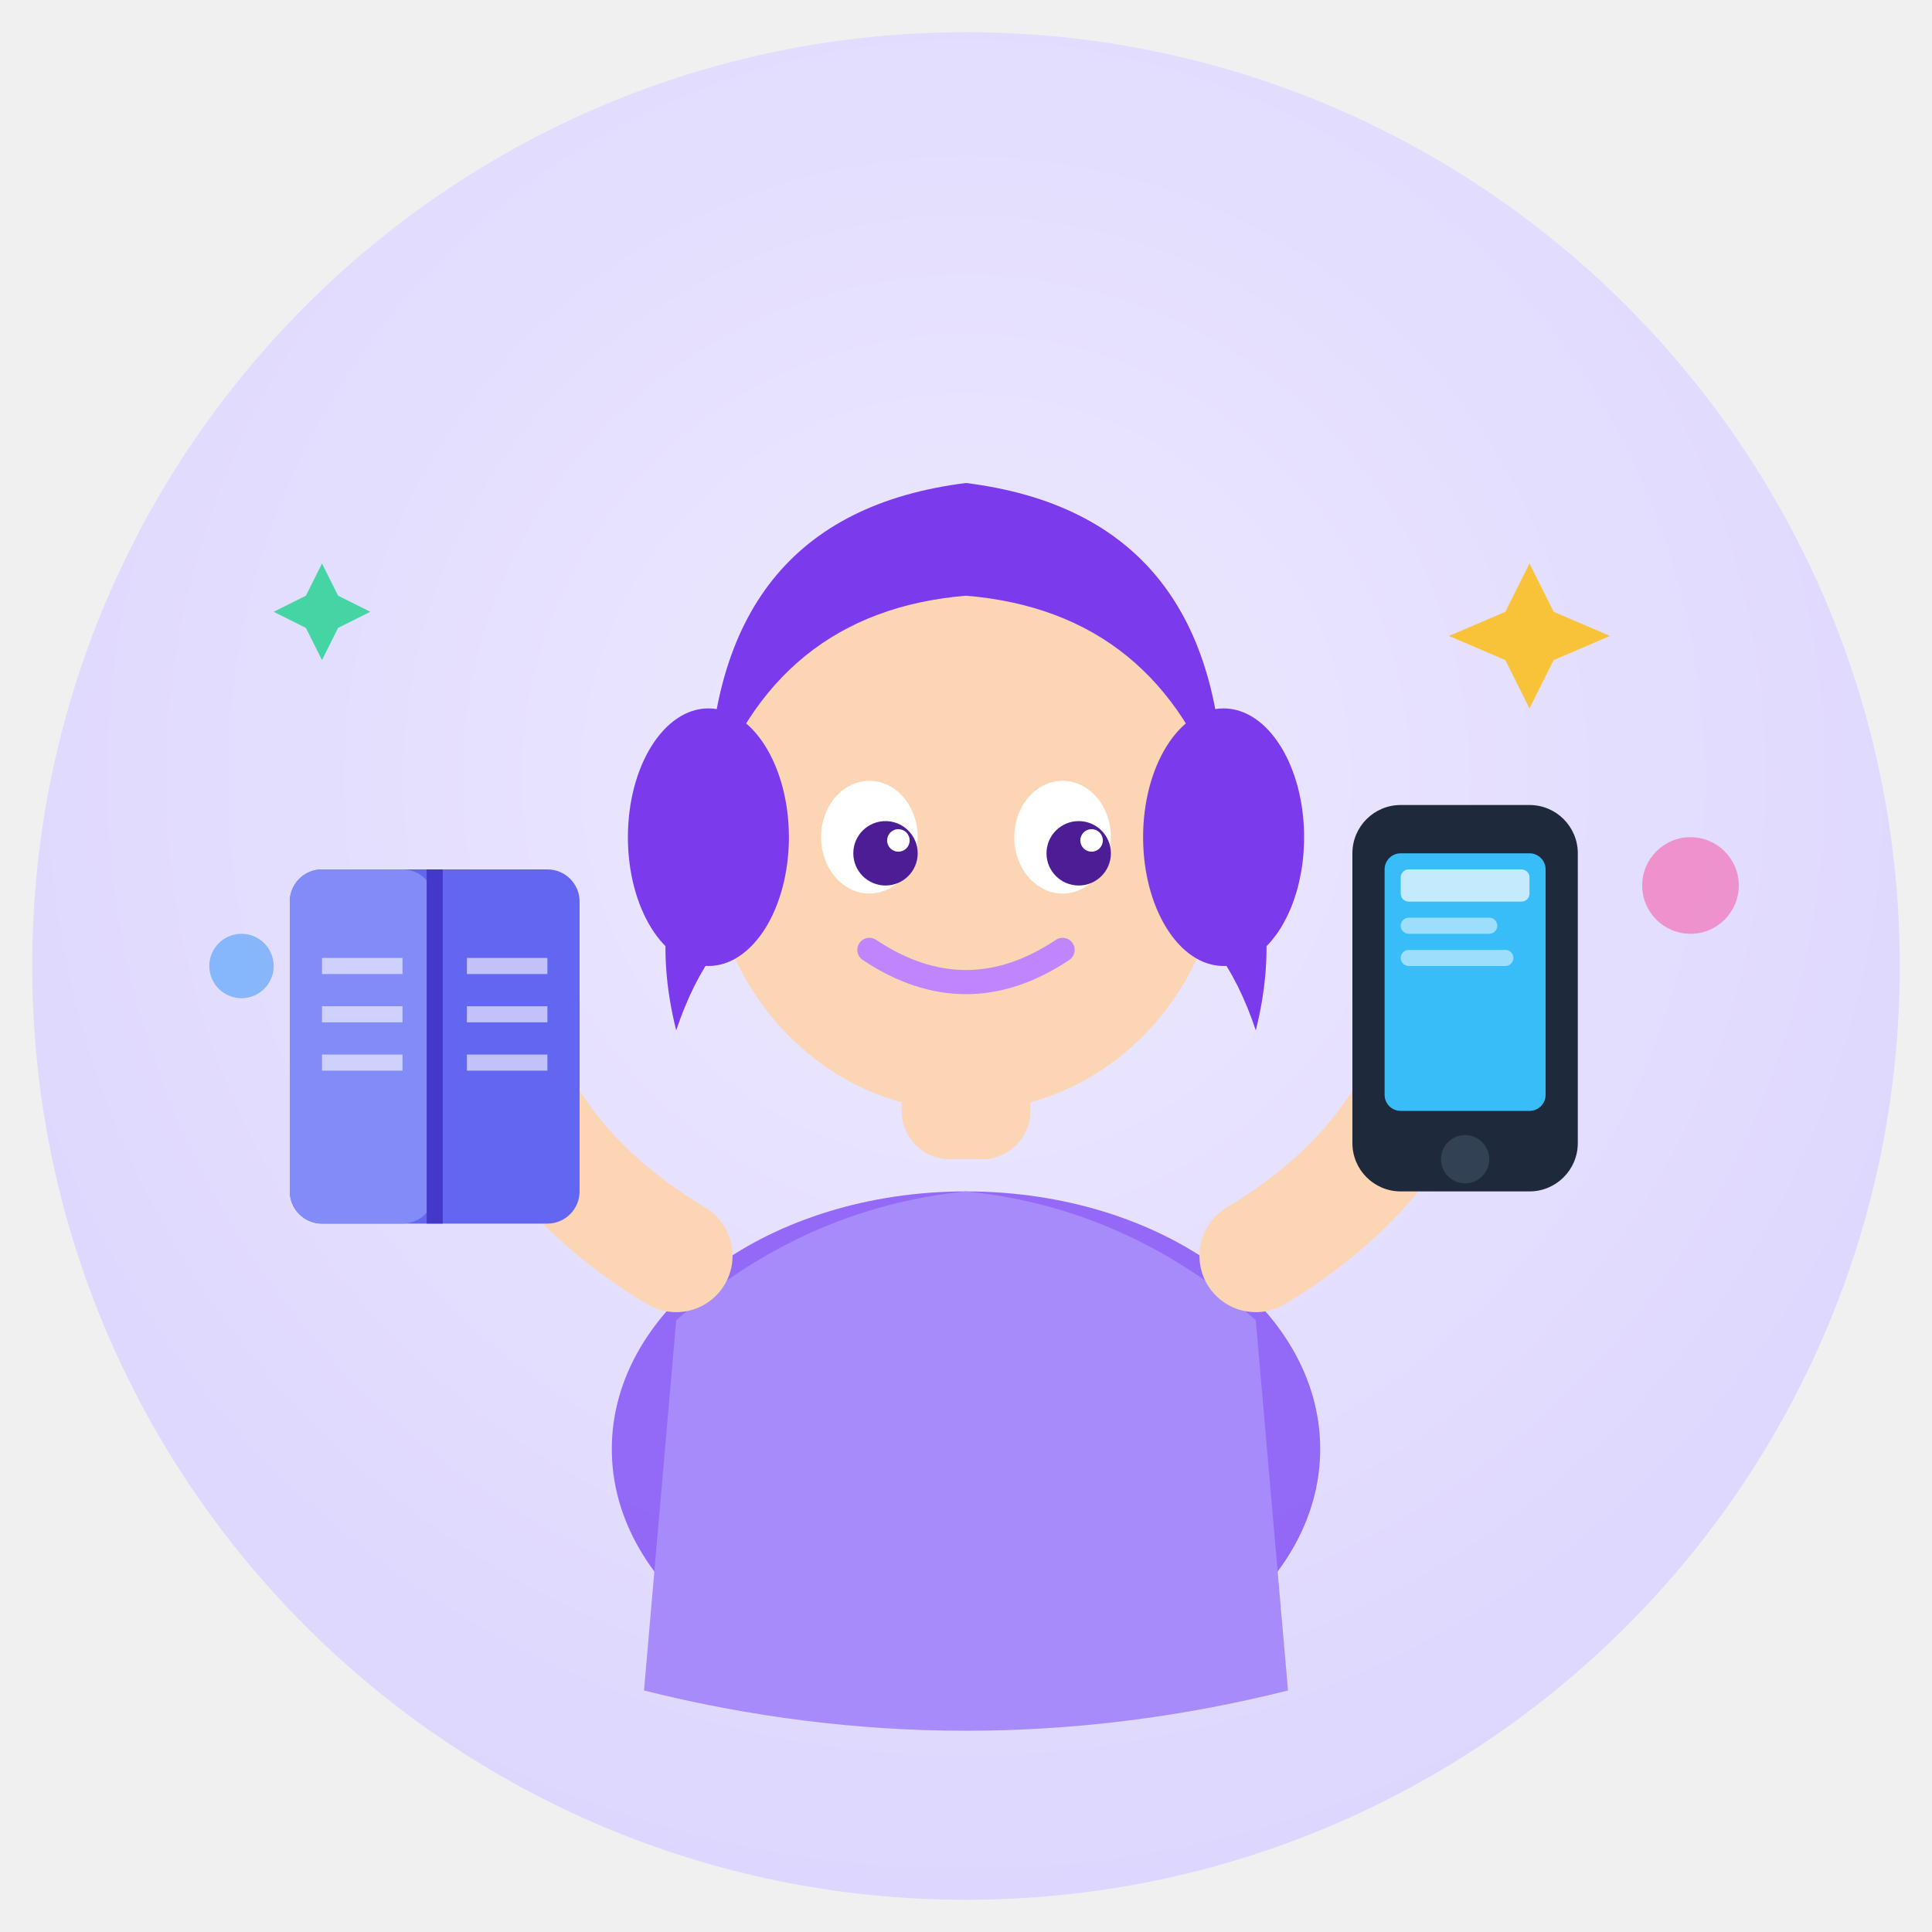
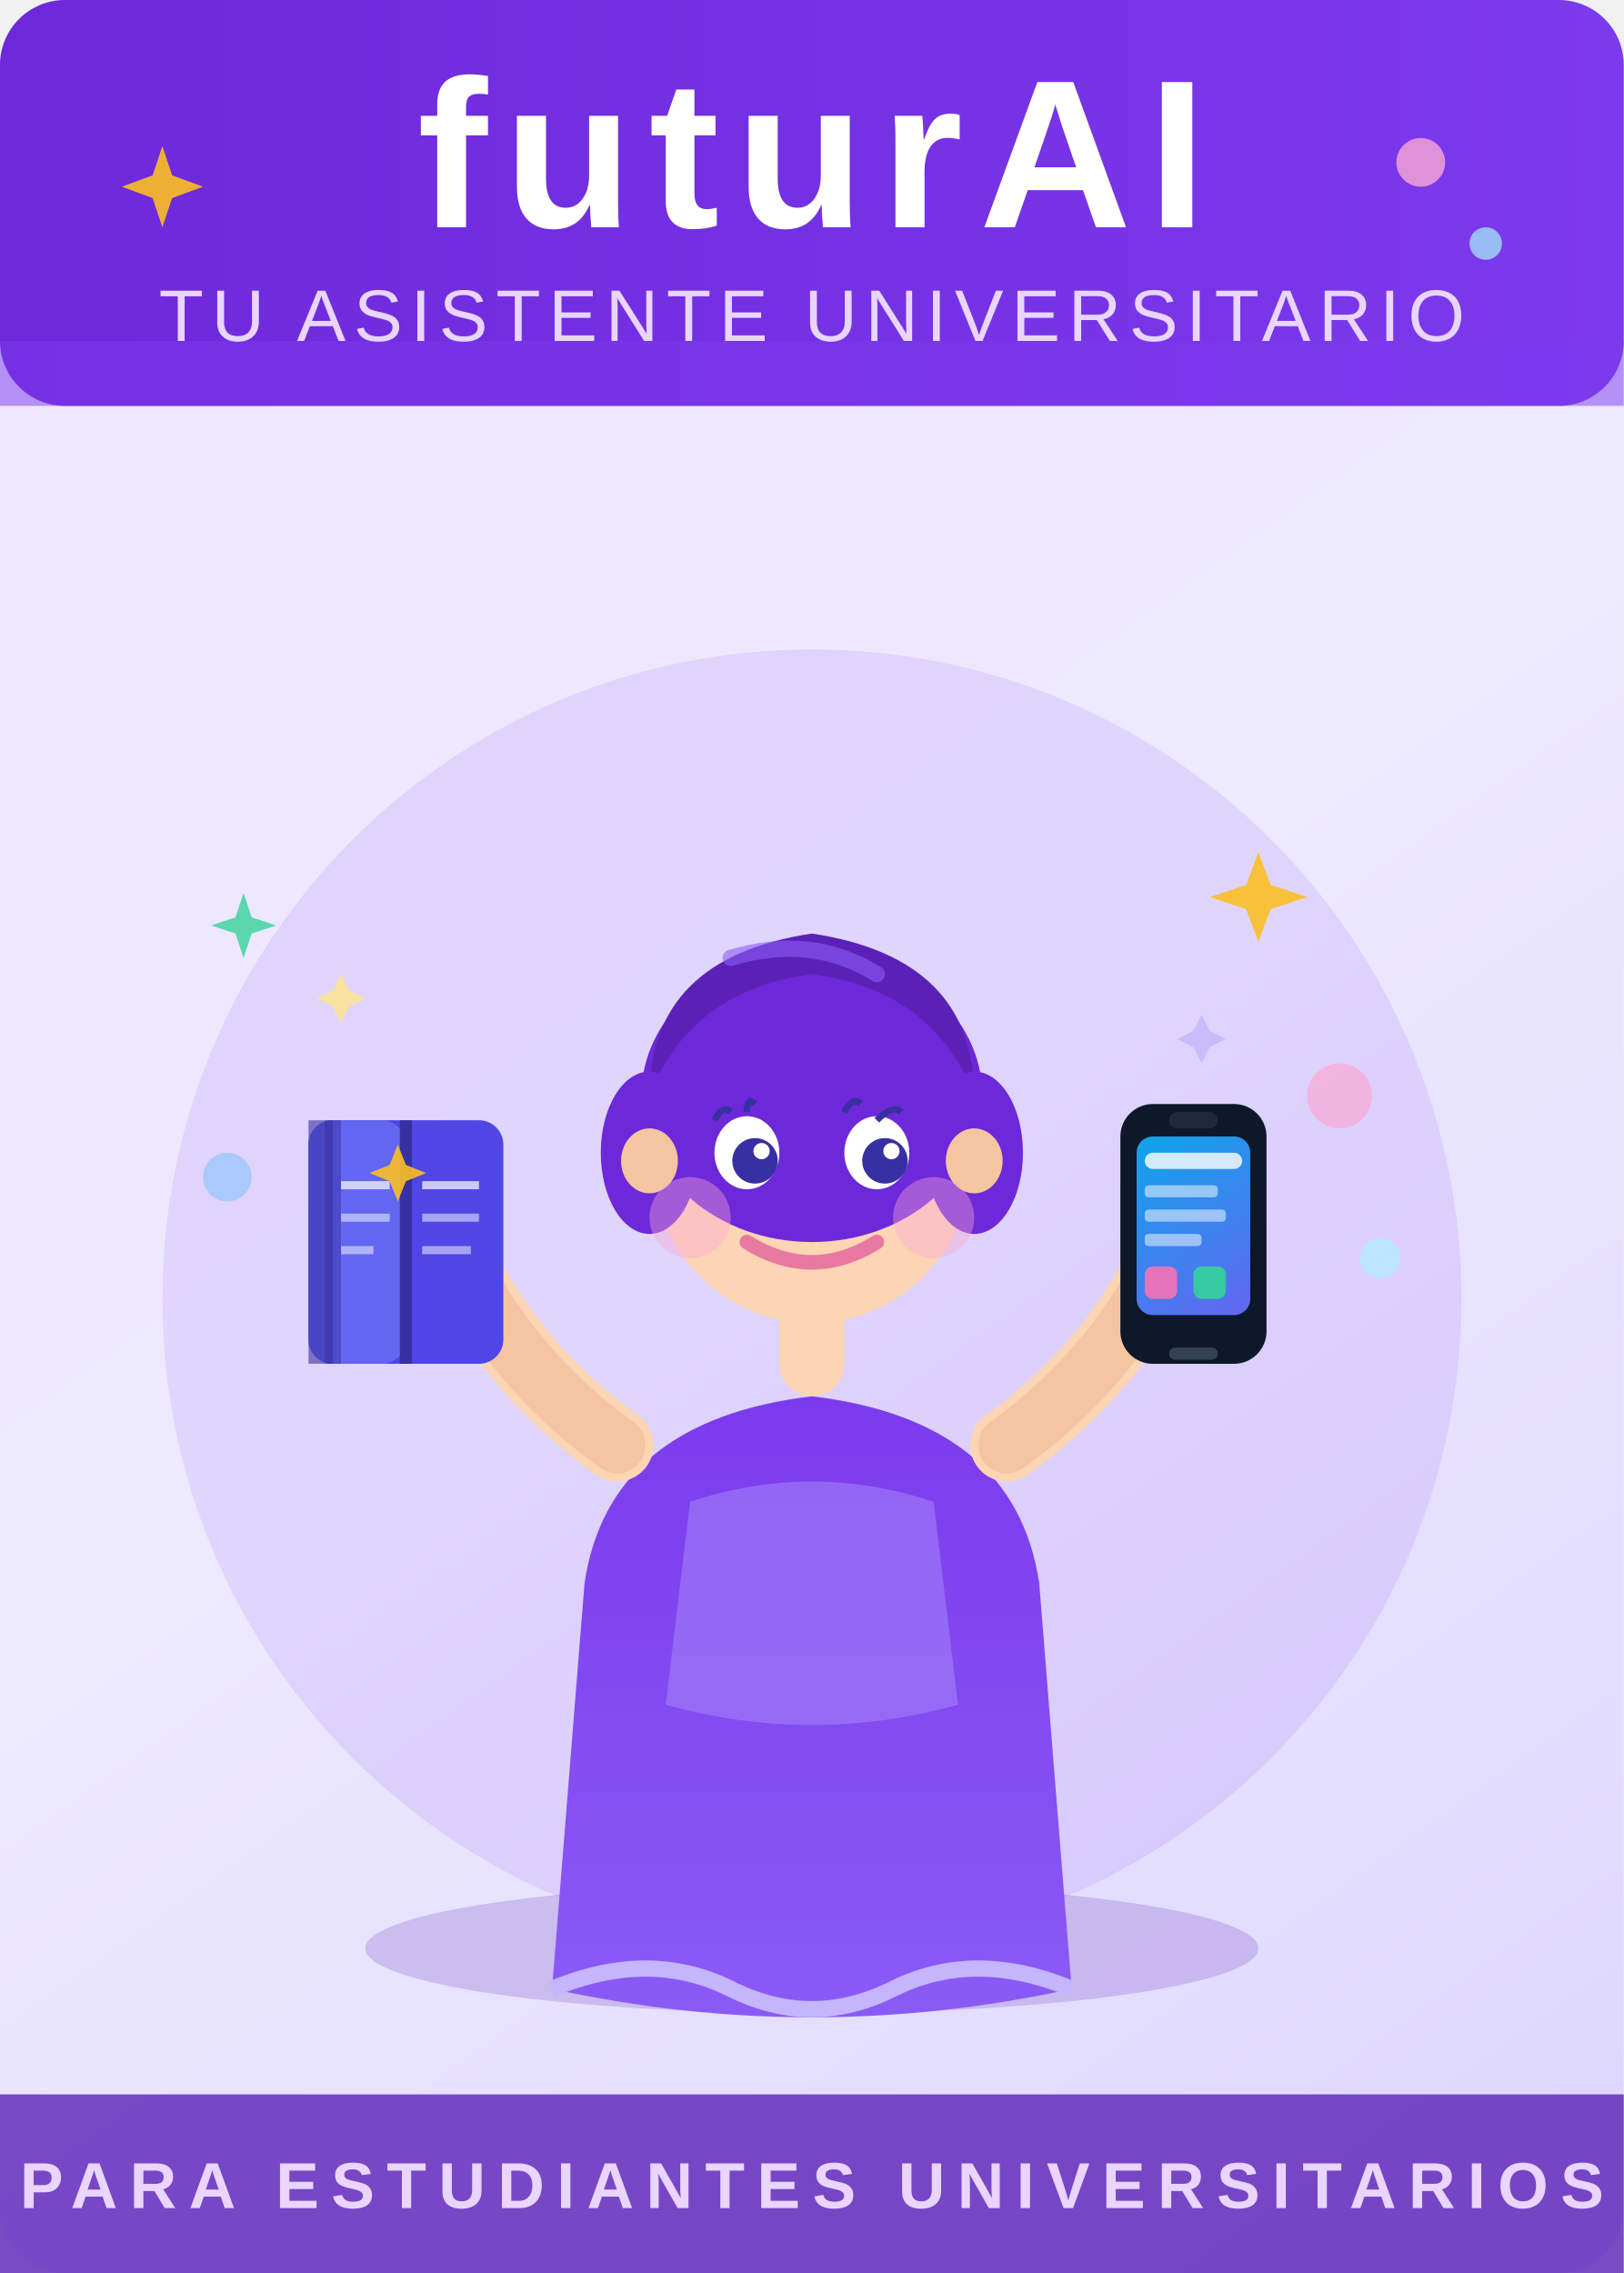
- <svg xmlns="http://www.w3.org/2000/svg" viewBox="0 0 120 120" fill="none">
-   <circle cx="60" cy="60" r="58" fill="url(#bg)" />
-   <ellipse cx="60" cy="90" rx="22" ry="16" fill="#8b5cf6" opacity="0.9" />
-   <path d="M42 82 Q50 75 60 74 Q70 75 78 82 L80 105 Q60 110 40 105 Z" fill="#a78bfa" />
-   <rect x="56" y="62" width="8" height="10" rx="3" fill="#fcd5b4" />
-   <ellipse cx="60" cy="52" rx="16" ry="17" fill="#fcd5b4" />
-   <path d="M44 50 Q44 32 60 30 Q76 32 76 50 Q72 38 60 37 Q48 38 44 50 Z" fill="#7c3aed" />
-   <path d="M44 50 Q40 56 42 64 Q44 58 48 56 Z" fill="#7c3aed" />
-   <path d="M76 50 Q80 56 78 64 Q76 58 72 56 Z" fill="#7c3aed" />
-   <ellipse cx="44" cy="52" rx="5" ry="8" fill="#7c3aed" />
-   <ellipse cx="76" cy="52" rx="5" ry="8" fill="#7c3aed" />
-   <ellipse cx="54" cy="52" rx="3" ry="3.5" fill="white" />
-   <ellipse cx="66" cy="52" rx="3" ry="3.5" fill="white" />
-   <circle cx="55" cy="53" r="2" fill="#4c1d95" />
-   <circle cx="67" cy="53" r="2" fill="#4c1d95" />
-   <circle cx="55.8" cy="52.2" r="0.7" fill="white" />
-   <circle cx="67.8" cy="52.2" r="0.7" fill="white" />
-   <path d="M54 59 Q60 63 66 59" stroke="#c084fc" stroke-width="1.5" stroke-linecap="round" fill="none" />
-   <path d="M42 78 Q32 72 30 62" stroke="#fcd5b4" stroke-width="7" stroke-linecap="round" fill="none" />
-   <rect x="18" y="54" width="18" height="22" rx="2" fill="#6366f1" />
-   <rect x="18" y="54" width="9" height="22" rx="2" fill="#818cf8" />
-   <line x1="27" y1="54" x2="27" y2="76" stroke="#4338ca" stroke-width="1" />
-   <line x1="20" y1="60" x2="25" y2="60" stroke="white" stroke-width="1" opacity="0.6" />
-   <line x1="20" y1="63" x2="25" y2="63" stroke="white" stroke-width="1" opacity="0.6" />
-   <line x1="20" y1="66" x2="25" y2="66" stroke="white" stroke-width="1" opacity="0.6" />
-   <line x1="29" y1="60" x2="34" y2="60" stroke="white" stroke-width="1" opacity="0.6" />
-   <line x1="29" y1="63" x2="34" y2="63" stroke="white" stroke-width="1" opacity="0.6" />
-   <line x1="29" y1="66" x2="34" y2="66" stroke="white" stroke-width="1" opacity="0.6" />
-   <path d="M78 78 Q88 72 90 62" stroke="#fcd5b4" stroke-width="7" stroke-linecap="round" fill="none" />
-   <rect x="84" y="50" width="14" height="24" rx="3" fill="#1e293b" />
-   <rect x="86" y="53" width="10" height="16" rx="1" fill="#38bdf8" />
-   <rect x="87" y="54" width="8" height="2" rx="0.5" fill="white" opacity="0.7" />
-   <rect x="87" y="57" width="6" height="1" rx="0.5" fill="white" opacity="0.5" />
-   <rect x="87" y="59" width="7" height="1" rx="0.5" fill="white" opacity="0.5" />
-   <circle cx="91" cy="72" r="1.5" fill="#334155" />
-   <path d="M95 35 L96.5 38 L100 39.5 L96.5 41 L95 44 L93.5 41 L90 39.5 L93.5 38 Z" fill="#fbbf24" opacity="0.9" />
-   <path d="M20 35 L21 37 L23 38 L21 39 L20 41 L19 39 L17 38 L19 37 Z" fill="#34d399" opacity="0.9" />
-   <circle cx="105" cy="55" r="3" fill="#f472b6" opacity="0.7" />
-   <circle cx="15" cy="60" r="2" fill="#60a5fa" opacity="0.7" />
+ <svg xmlns="http://www.w3.org/2000/svg" viewBox="0 0 200 280" fill="none">
+   <rect width="200" height="280" rx="8" fill="url(#coverBg)" />
+   <rect width="200" height="50" rx="8" fill="url(#topBand)" />
+   <rect y="42" width="200" height="8" fill="#7c3aed" opacity="0.5" />
+   <text x="100" y="28" font-family="Arial, sans-serif" font-size="26" font-weight="900" text-anchor="middle" fill="white" letter-spacing="2">futurAI</text>
+   <text x="100" y="42" font-family="Arial, sans-serif" font-size="9" font-weight="500" text-anchor="middle" fill="#e9d5ff" letter-spacing="1">TU ASISTENTE UNIVERSITARIO</text>
+   <path d="M20 18 L21.2 21.6 L25 23 L21.2 24.4 L20 28 L18.8 24.4 L15 23 L18.8 21.6 Z" fill="#fbbf24" opacity="0.9" />
+   <circle cx="175" cy="20" r="3" fill="#f9a8d4" opacity="0.8" />
+   <circle cx="183" cy="30" r="2" fill="#a5f3fc" opacity="0.7" />
+   <circle cx="100" cy="160" r="80" fill="#7c3aed" opacity="0.12" />
+   <ellipse cx="100" cy="240" rx="55" ry="8" fill="#5b21b6" opacity="0.2" />
+   <path d="M72 195 Q75 175 100 172 Q125 175 128 195 L132 245 Q100 252 68 245 Z" fill="url(#dress)" />
+   <path d="M85 185 Q100 180 115 185 L118 210 Q100 215 82 210 Z" fill="#a78bfa" opacity="0.5" />
+   <path d="M68 245 Q80 240 90 245 Q100 250 110 245 Q120 240 132 245" stroke="#c4b5fd" stroke-width="2" fill="none" />
+   <rect x="96" y="158" width="8" height="14" rx="4" fill="#fcd5b4" />
+   <ellipse cx="100" cy="142" rx="20" ry="21" fill="#fcd5b4" />
+   <ellipse cx="100" cy="135" rx="21" ry="18" fill="#6d28d9" />
+   <path d="M80 135 Q80 118 100 115 Q120 118 120 135 Q115 122 100 120 Q85 122 80 135 Z" fill="#5b21b6" />
+   <ellipse cx="80" cy="142" rx="6" ry="10" fill="#6d28d9" />
+   <ellipse cx="120" cy="142" rx="6" ry="10" fill="#6d28d9" />
+   <path d="M90 118 Q100 115 108 120" stroke="#8b5cf6" stroke-width="2" stroke-linecap="round" fill="none" opacity="0.6" />
+   <ellipse cx="80" cy="143" rx="3.5" ry="4" fill="#f5c4a0" />
+   <ellipse cx="120" cy="143" rx="3.5" ry="4" fill="#f5c4a0" />
+   <ellipse cx="92" cy="142" rx="4" ry="4.5" fill="white" />
+   <ellipse cx="108" cy="142" rx="4" ry="4.5" fill="white" />
+   <circle cx="93" cy="143" r="2.8" fill="#3730a3" />
+   <circle cx="109" cy="143" r="2.8" fill="#3730a3" />
+   <circle cx="93.8" cy="141.8" r="1" fill="white" />
+   <circle cx="109.8" cy="141.8" r="1" fill="white" />
+   <path d="M88 138 Q89 136 90 137" stroke="#3730a3" stroke-width="0.8" fill="none" />
+   <path d="M92 137 Q92 135 93 136" stroke="#3730a3" stroke-width="0.8" fill="none" />
+   <path d="M104 137 Q105 135 106 136" stroke="#3730a3" stroke-width="0.8" fill="none" />
+   <path d="M108 138 Q110 136 111 137" stroke="#3730a3" stroke-width="0.8" fill="none" />
+   <circle cx="85" cy="150" r="5" fill="#f9a8d4" opacity="0.4" />
+   <circle cx="115" cy="150" r="5" fill="#f9a8d4" opacity="0.4" />
+   <path d="M92 153 Q100 158 108 153" stroke="#e879a0" stroke-width="1.8" stroke-linecap="round" fill="none" />
+   <path d="M76 178 Q62 168 55 152" stroke="#fcd5b4" stroke-width="9" stroke-linecap="round" fill="none" />
+   <path d="M76 178 Q62 168 55 152" stroke="#f5c4a0" stroke-width="7" stroke-linecap="round" fill="none" />
+   <rect x="38" y="138" width="24" height="30" rx="3" fill="#4f46e5" />
+   <rect x="38" y="138" width="12" height="30" rx="3" fill="#6366f1" />
+   <rect x="40" y="138" width="2" height="30" fill="#3730a3" opacity="0.5" />
+   <line x1="50" y1="138" x2="50" y2="168" stroke="#3730a3" stroke-width="1.5" />
+   <rect x="38" y="138" width="3" height="30" fill="#3730a3" opacity="0.6" />
+   <line x1="42" y1="146" x2="48" y2="146" stroke="white" stroke-width="1" opacity="0.7" />
+   <line x1="42" y1="150" x2="48" y2="150" stroke="white" stroke-width="1" opacity="0.5" />
+   <line x1="42" y1="154" x2="46" y2="154" stroke="white" stroke-width="1" opacity="0.5" />
+   <line x1="52" y1="146" x2="59" y2="146" stroke="white" stroke-width="1" opacity="0.7" />
+   <line x1="52" y1="150" x2="59" y2="150" stroke="white" stroke-width="1" opacity="0.5" />
+   <line x1="52" y1="154" x2="58" y2="154" stroke="white" stroke-width="1" opacity="0.5" />
+   <path d="M49 141 L50 143.5 L52.5 144.5 L50 145.5 L49 148 L48 145.5 L45.5 144.5 L48 143.5 Z" fill="#fbbf24" opacity="0.9" />
+   <path d="M124 178 Q138 168 145 152" stroke="#fcd5b4" stroke-width="9" stroke-linecap="round" fill="none" />
+   <path d="M124 178 Q138 168 145 152" stroke="#f5c4a0" stroke-width="7" stroke-linecap="round" fill="none" />
+   <rect x="138" y="136" width="18" height="32" rx="4" fill="#0f172a" />
+   <rect x="140" y="140" width="14" height="22" rx="2" fill="url(#screen)" />
+   <rect x="144" y="137" width="6" height="2" rx="1" fill="#1e293b" />
+   <rect x="141" y="142" width="12" height="2" rx="1" fill="white" opacity="0.8" />
+   <rect x="141" y="146" width="9" height="1.5" rx="0.5" fill="white" opacity="0.5" />
+   <rect x="141" y="149" width="10" height="1.5" rx="0.5" fill="white" opacity="0.5" />
+   <rect x="141" y="152" width="7" height="1.5" rx="0.5" fill="white" opacity="0.5" />
+   <rect x="141" y="156" width="4" height="4" rx="1" fill="#f472b6" opacity="0.9" />
+   <rect x="147" y="156" width="4" height="4" rx="1" fill="#34d399" opacity="0.9" />
+   <rect x="144" y="166" width="6" height="1.5" rx="0.75" fill="#334155" />
+   <path d="M155 105 L156.5 109 L161 110.5 L156.5 112 L155 116 L153.5 112 L149 110.5 L153.5 109 Z" fill="#fbbf24" opacity="0.9" />
+   <path d="M30 110 L31 113 L34 114 L31 115 L30 118 L29 115 L26 114 L29 113 Z" fill="#34d399" opacity="0.8" />
+   <circle cx="165" cy="135" r="4" fill="#f9a8d4" opacity="0.7" />
+   <circle cx="28" cy="145" r="3" fill="#93c5fd" opacity="0.7" />
+   <circle cx="170" cy="155" r="2.5" fill="#a5f3fc" opacity="0.6" />
+   <path d="M148 125 L149 127 L151 128 L149 129 L148 131 L147 129 L145 128 L147 127 Z" fill="#c4b5fd" opacity="0.8" />
+   <path d="M42 120 L43 122 L45 123 L43 124 L42 126 L41 124 L39 123 L41 122 Z" fill="#fde68a" opacity="0.8" />
+   <rect y="258" width="200" height="22" fill="#5b21b6" opacity="0.8" />
+   <text x="100" y="272" font-family="Arial, sans-serif" font-size="8" font-weight="600" text-anchor="middle" fill="#e9d5ff" letter-spacing="1.5">PARA ESTUDIANTES UNIVERSITARIOS</text>
  <defs>
-     <radialGradient id="bg" cx="50%" cy="40%" r="60%">
-       <stop offset="0%" stop-color="#ede9fe" />
+     <linearGradient id="coverBg" x1="0" y1="0" x2="200" y2="280" gradientUnits="userSpaceOnUse">
+       <stop offset="0%" stop-color="#f0e6ff" />
+       <stop offset="50%" stop-color="#ede9fe" />
      <stop offset="100%" stop-color="#ddd6fe" />
-     </radialGradient>
+     </linearGradient>
+     <linearGradient id="topBand" x1="0" y1="0" x2="200" y2="0" gradientUnits="userSpaceOnUse">
+       <stop offset="0%" stop-color="#6d28d9" />
+       <stop offset="100%" stop-color="#7c3aed" />
+     </linearGradient>
+     <linearGradient id="dress" x1="0" y1="172" x2="0" y2="252" gradientUnits="userSpaceOnUse">
+       <stop offset="0%" stop-color="#7c3aed" />
+       <stop offset="100%" stop-color="#8b5cf6" />
+     </linearGradient>
+     <linearGradient id="screen" x1="140" y1="140" x2="154" y2="162" gradientUnits="userSpaceOnUse">
+       <stop offset="0%" stop-color="#0ea5e9" />
+       <stop offset="100%" stop-color="#6366f1" />
+     </linearGradient>
  </defs>
</svg>
